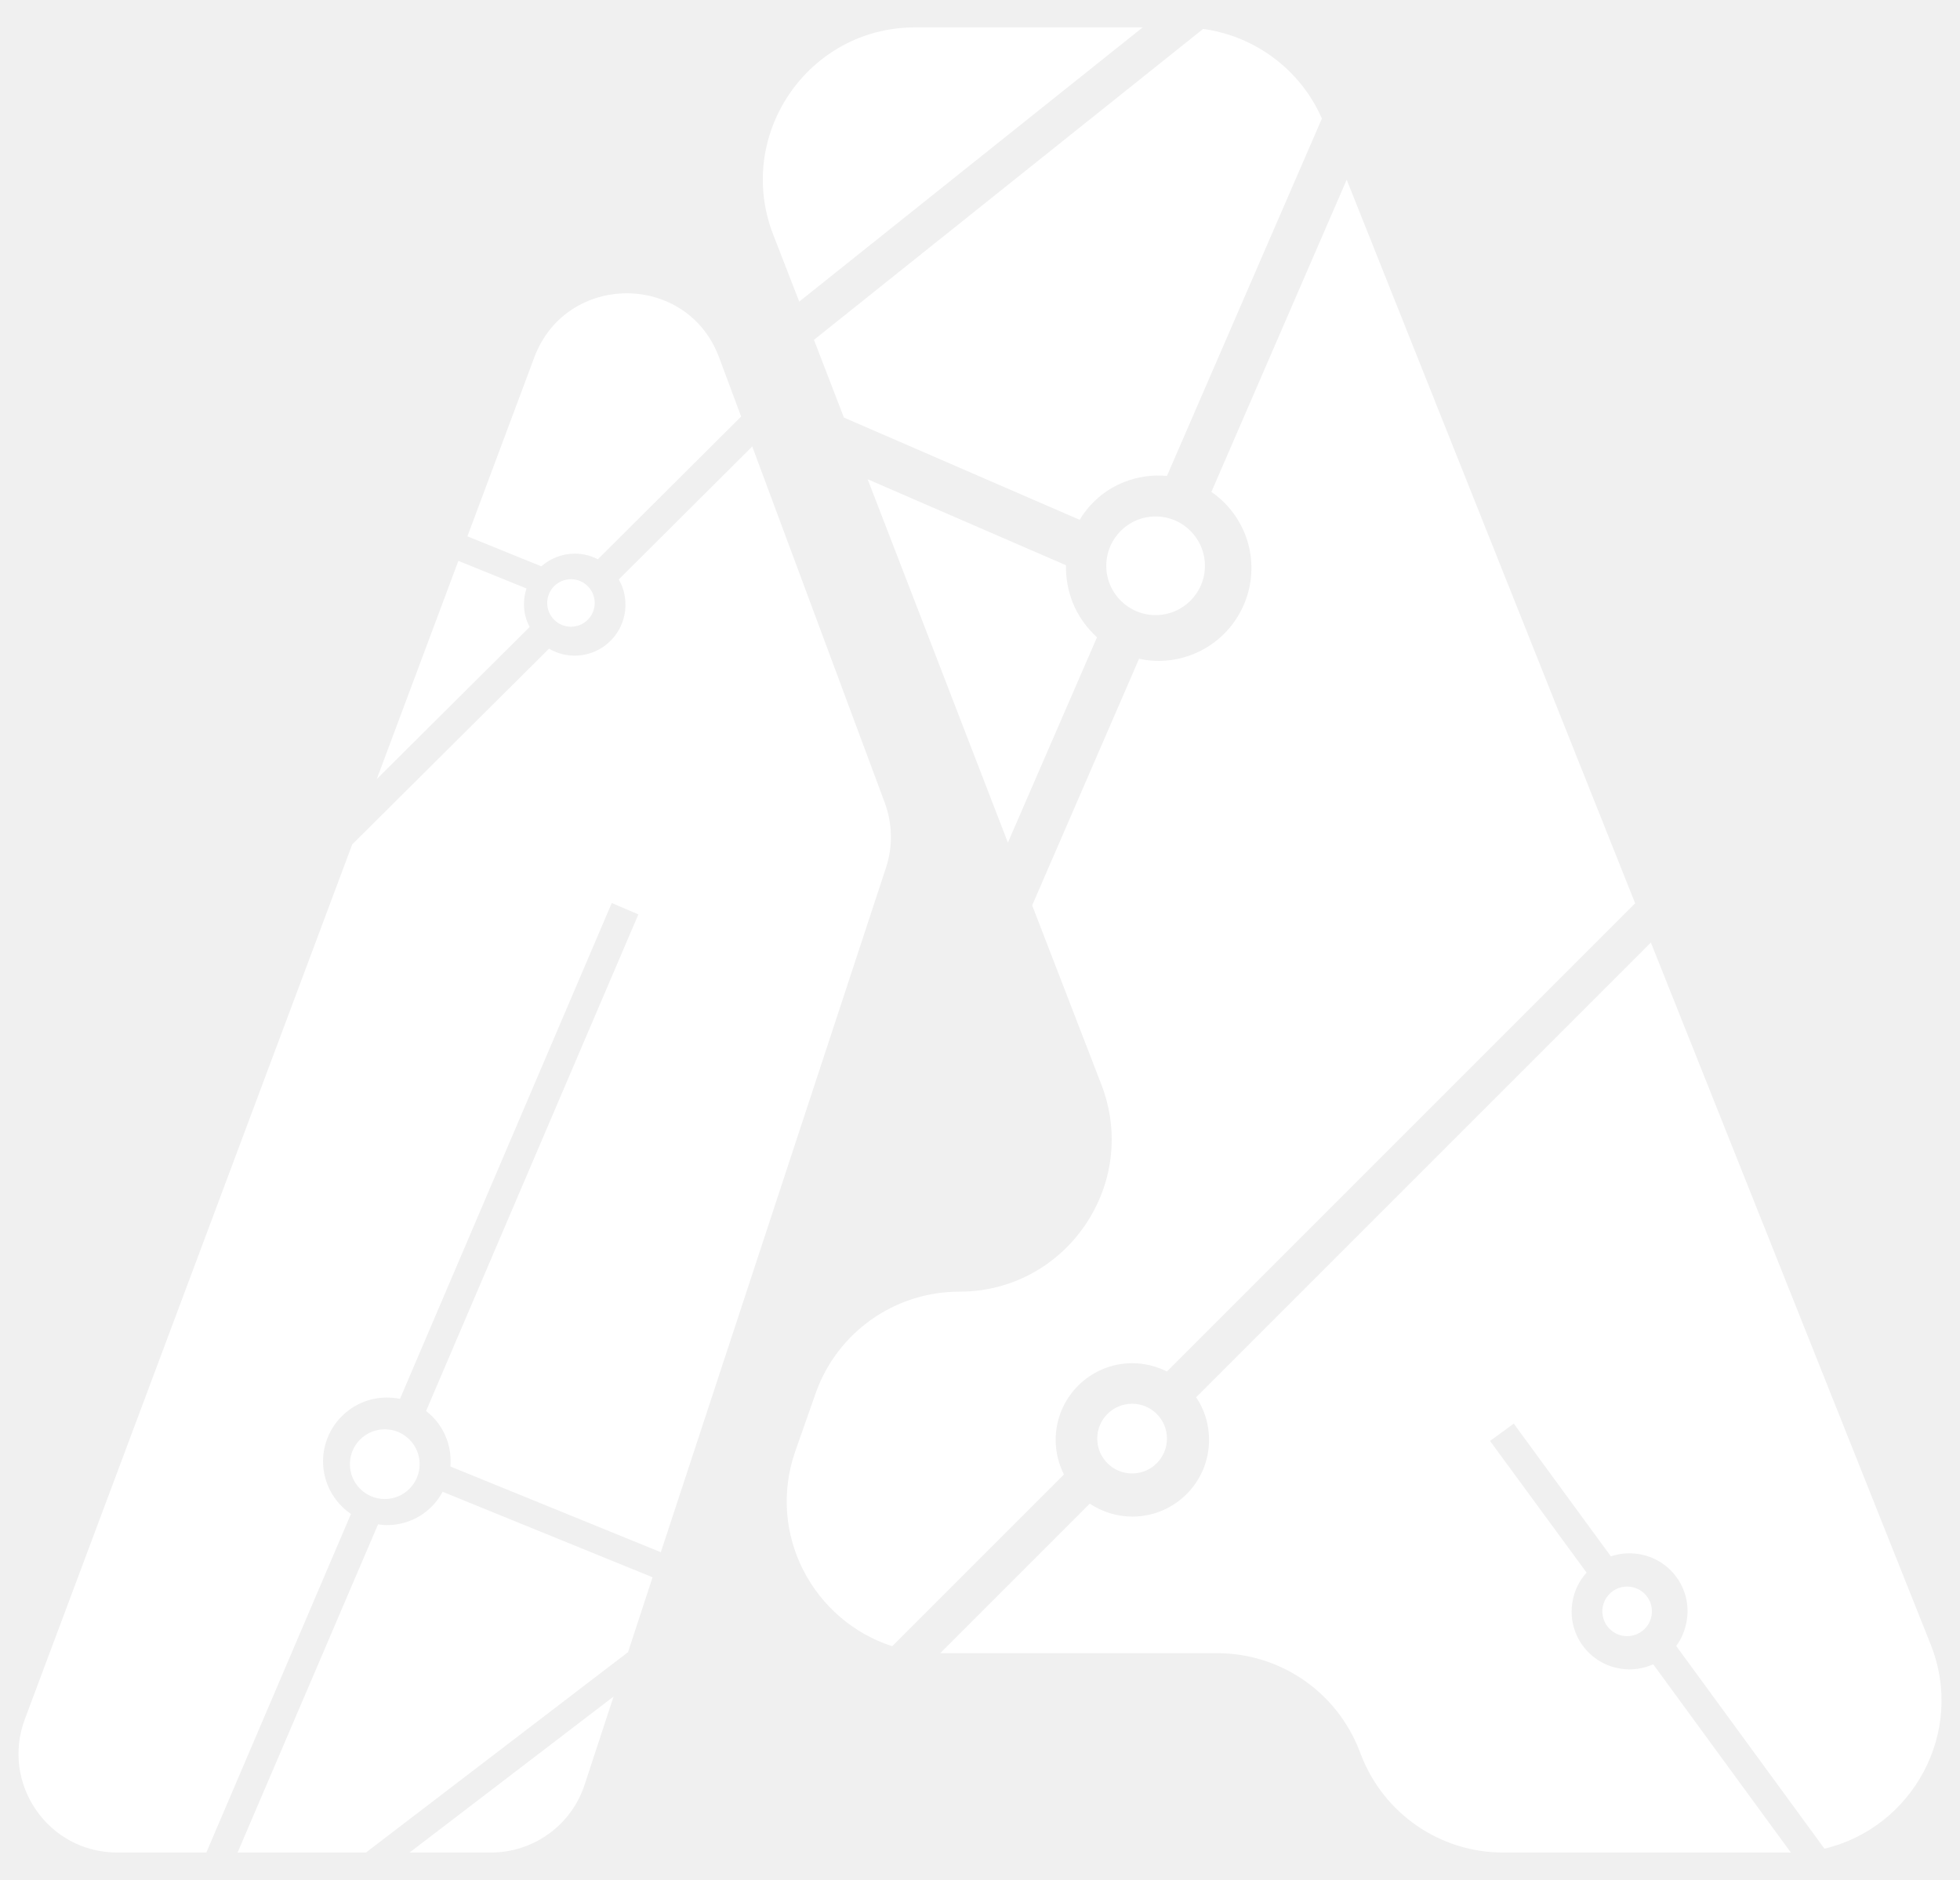
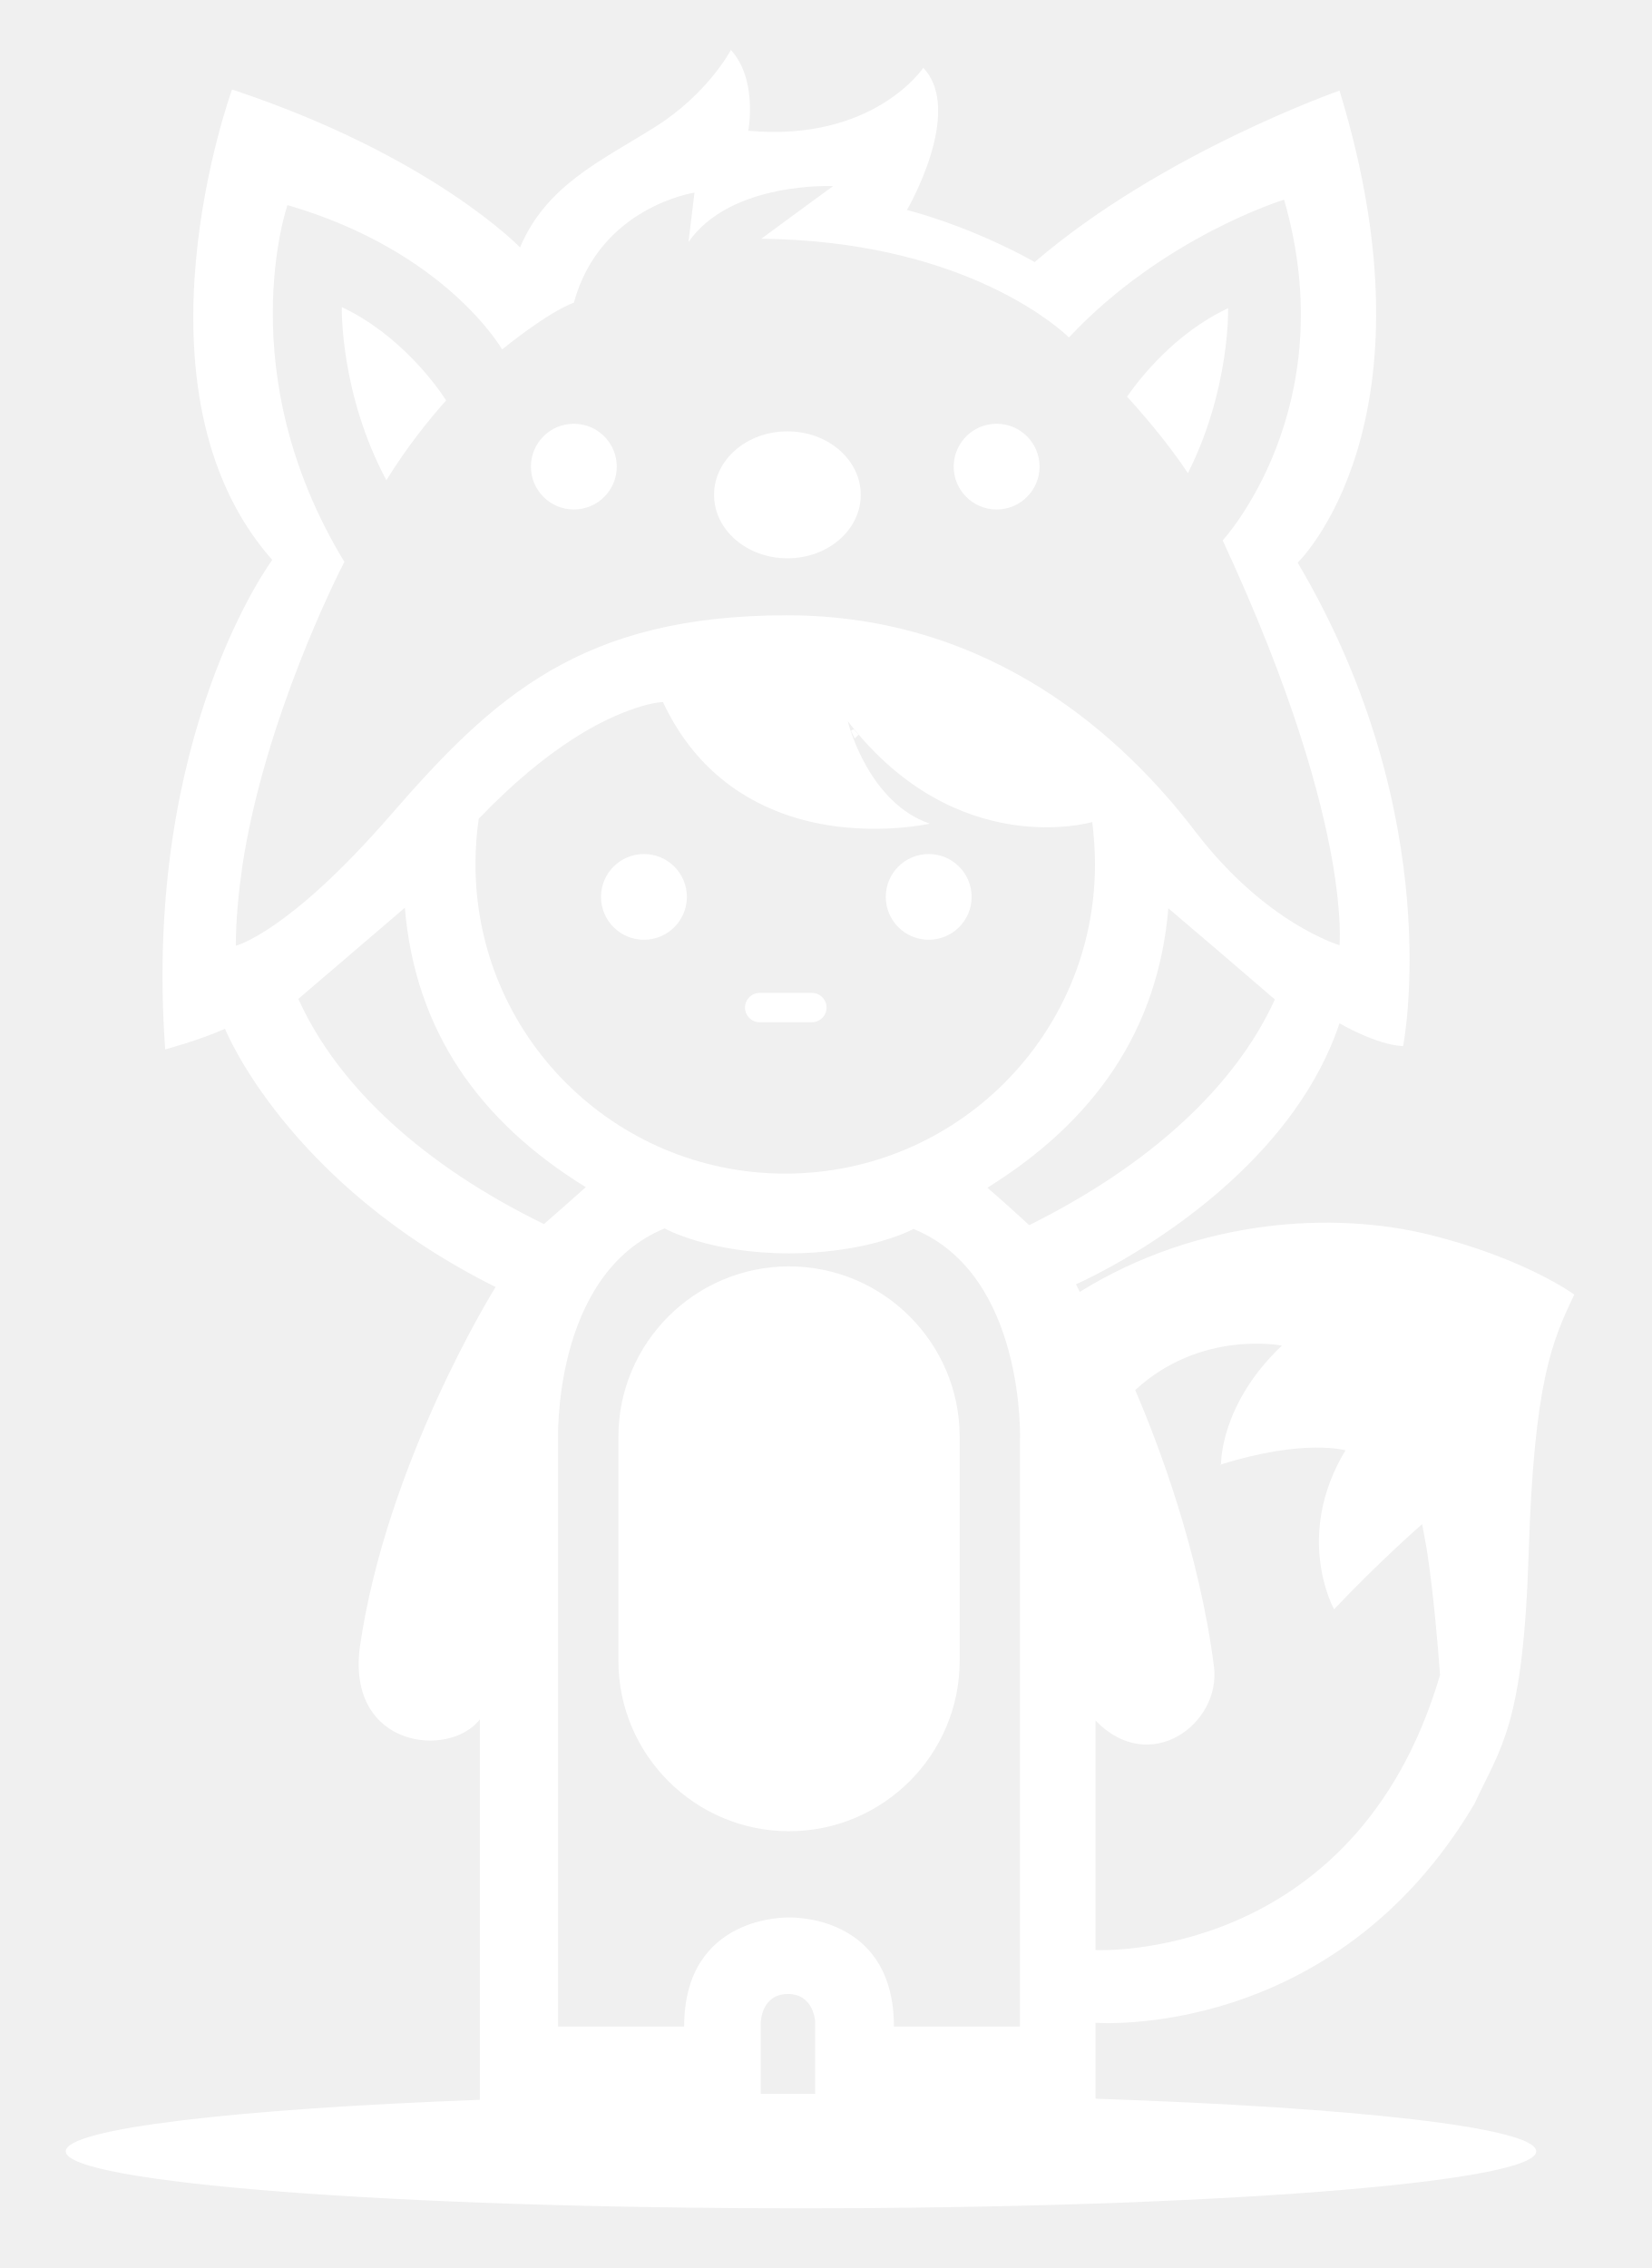
- <svg xmlns="http://www.w3.org/2000/svg" version="1.1" id="Capa_1" x="0px" y="0px" viewBox="0 0 759 728" style="enable-background:new 0 0 759 728;" xml:space="preserve">
-   <style type="text/css">
- 	.st0{fill:#FFFFFF;}
- </style>
-   <g>
-     <g>
-       <g>
-         <g>
-           <path class="st0" d="M309.5,116.8L442.5,10.6h-88.1c-41.4,0-69.9,41.6-55,80.2L309.5,116.8z" />
-           <path class="st0" d="M315.2,131.6l11.6,30.1l91.3,39.6c3.9-6.5,9.9-11.8,17.4-14.7c5.4-2.1,11-2.8,16.4-2.3l60-138.4      c-8.3-18.9-25.8-31.9-46-34.7L315.2,131.6z" />
-           <path class="st0" d="M149.9,590.6c-1.2,0-2.4-0.1-3.5-0.3L92,717.4h49.7l101.5-77.6l9.5-29l-81.3-33.1      C167.3,585.4,159.2,590.6,149.9,590.6z" />
-           <path class="st0" d="M438.5,527.9c4.8,0,9.3,1.2,13.4,3.2l181.3-181.3L521.5,69.6l-52.4,120.9c5.7,3.9,10.3,9.5,13,16.3      c7.3,18.4-1.8,39.3-20.2,46.6c-6.9,2.7-14.1,3.2-20.8,1.7l-41.4,95.5l26.8,69.4c14.9,38.6-13.6,80.2-55,80.2h0      c-25.1,0-47.4,15.8-55.7,39.5l-7.8,22.2c-11.3,32.3,7.1,65.8,37.5,75.6l66.5-66.5c-2-4-3.2-8.5-3.2-13.4      C408.8,541.2,422.1,527.9,438.5,527.9z" />
-           <path class="st0" d="M415.3,233.1c-1.8-4.7-2.6-9.5-2.5-14.2L336,185.6l54.3,140.7l34.5-79.5      C420.8,243.1,417.4,238.5,415.3,233.1z" />
-           <path class="st0" d="M158.6,717.4h31.5c16.5,0,31.2-10.6,36.3-26.3l11.2-34.1L158.6,717.4z" />
-           <path class="st0" d="M640.2,644.5c-3.8,1.7-8.2,2.4-12.6,1.7c-12.3-1.9-20.7-13.4-18.7-25.7c0.7-4.5,2.7-8.4,5.5-11.5L577,558      l9.2-6.7l37.6,51.4c3.3-1.1,7-1.5,10.7-0.9c12.3,1.9,20.7,13.4,18.7,25.7c-0.6,3.7-2,7.1-4.1,9.9l57.4,78.5      c33.9-8,54.8-44.9,41.1-79.2L639.3,365L463.2,541.1c3.2,4.7,5,10.4,5,16.5c0,16.4-13.3,29.7-29.7,29.7c-6.1,0-11.8-1.9-16.5-5      l-57.9,57.9h107.3c24.4,0,46.2,15,55,37.7l0.7,1.8c8.8,22.7,30.6,37.7,55,37.7h110.7c0.2,0,0.4,0,0.7,0L640.2,644.5z" />
-           <path class="st0" d="M135.9,586.3c-6.5-4.5-10.8-11.9-10.8-20.4c0-13.6,11.1-24.7,24.7-24.7c1.8,0,3.5,0.2,5.1,0.5l82-192      l10.3,4.4l-82.2,192.3c5.8,4.5,9.5,11.5,9.5,19.4c0,0.7,0,1.4-0.1,2.1l81.5,33.2L343.1,336c2.7-8.2,2.5-17.1-0.5-25.2      l-51.3-137.9l-51.7,51.5c1.7,2.9,2.6,6.2,2.6,9.8c0,10.9-8.8,19.7-19.7,19.7c-3.6,0-7-1-9.9-2.7l-76.2,75.8L9.6,665.8      c-9.3,25,9.1,51.6,35.8,51.6h34.5L135.9,586.3z" />
-           <path class="st0" d="M202.9,234c0-2.1,0.3-4.1,1-6.1l-26.4-10.7l-31.6,84.5l59.2-58.9C203.7,240.2,202.9,237.2,202.9,234z" />
-           <path class="st0" d="M209.6,219.3c3.5-3,8-4.9,13-4.9c3.2,0,6.3,0.8,8.9,2.2l55.5-55.3l-8.5-22.8c-12.3-33.2-59.2-33.2-71.6-0.1      L181,207.7L209.6,219.3z" />
-         </g>
-       </g>
-     </g>
-     <g>
-       <circle class="st0" cx="149" cy="567" r="13.5" />
-       <circle class="st0" cx="438.4" cy="557.1" r="13.5" />
-       <circle class="st0" cx="447.5" cy="219.1" r="19.1" />
-       <circle class="st0" cx="221.1" cy="233.5" r="9.2" />
-       <circle class="st0" cx="630.1" cy="624" r="9.6" />
-     </g>
+ <svg xmlns="http://www.w3.org/2000/svg" width="354" height="486" overflow="hidden">
+   <defs>
+     <clipPath id="clip0">
+       <rect x="445" y="117" width="354" height="486" />
+     </clipPath>
+   </defs>
+   <g clip-path="url(#clip0)" transform="translate(-445 -117)">
+     <path d="M234.396 449.724 234.396 433.447C234.396 433.447 285.322 437.516 315.435 386.591 321.132 374.267 325.899 369.965 327.062 332.991 328.224 296.018 332.061 287.414 336.828 277.415 336.828 277.415 326.48 269.742 306.017 264.626 285.554 259.51 256.487 261.022 231.024 276.834L230.211 275.206C230.211 275.206 274.276 256.022 286.6 219.281 286.6 219.281 294.507 223.932 300.204 224.165 300.204 224.165 309.97 175.332 277.648 120.57 277.648 120.57 308.459 90.921 286.6 19.417 286.6 19.417 248.697 32.671 221.374 56.157 221.374 56.157 209.282 49.065 194.051 44.996 194.051 44.996 206.376 23.835 197.539 14.534 197.539 14.534 186.959 30.462 160.101 28.021 160.101 28.021 162.194 17.091 156.38 10.697 156.38 10.697 151.497 20.114 139.987 27.323 128.476 34.532 116.849 39.764 111.268 53.018 111.268 53.018 92.433 33.369 49.646 19.184 49.646 19.184 26.16 83.597 58.25 119.989 58.25 119.989 30.462 157.311 35.346 224.862 35.346 224.862 42.787 222.886 48.135 220.444 48.135 220.444 61.273 253.464 106.036 275.788 106.036 275.788 82.666 313.226 76.969 353.106 74.295 374.615 96.154 376.824 102.665 368.453L102.665 449.957C50.228 451.934 14.068 456.119 14.068 461.002 14.068 467.746 84.527 473.211 171.379 473.211 258.231 473.211 328.689 467.746 328.689 461.002 328.689 455.887 289.856 451.585 234.396 449.724ZM234.396 368.686C246.023 380.778 261.254 369.383 259.743 357.175 256.603 332.41 247.651 308.924 242.884 297.878 256.952 284.856 274.276 288.345 274.276 288.345 261.022 300.901 261.254 313.691 261.254 313.691L261.138 313.691 261.254 314.04 261.254 313.807C279.043 308.226 287.879 310.784 287.879 310.784 276.718 329.271 285.438 344.851 285.438 344.851 295.088 334.619 304.273 326.597 304.273 326.597 304.622 328.573 305.087 330.782 305.436 333.108 306.715 341.828 307.645 352.408 308.11 358.919 289.972 420.774 234.396 417.867 234.396 417.867L234.396 368.686ZM51.855 185.564C56.623 154.055 72.435 122.779 73.598 120.57L73.714 120.454C49.065 79.876 61.506 43.949 61.506 43.949 95.456 53.832 107.432 74.877 107.432 74.877 118.477 66.04 122.779 64.877 122.779 64.877 128.36 44.298 148.59 41.275 148.59 41.275L147.311 51.855C156.38 38.834 178.239 39.88 178.239 39.88 176.611 41.043 162.891 51.158 162.891 51.158 204.399 51.623 224.746 68.714 228.234 71.854 228.35 71.97 228.583 72.202 228.699 72.319 248.93 50.693 274.741 42.787 274.741 42.787 287.647 87.55 261.603 115.803 261.603 115.803 276.601 148.125 282.647 170.681 285.089 184.633 287.182 196.842 286.6 202.539 286.6 202.539 286.6 202.539 270.904 198.004 255.789 178.239 240.675 158.357 212.422 131.848 168.356 131.848 124.407 131.848 105.571 149.288 83.597 174.634 61.622 199.981 50.46 202.655 50.46 202.655 50.46 197.074 51.042 191.261 51.855 185.564ZM181.378 154.52C204.632 184.75 233.699 176.146 233.699 176.146 234.047 179.169 234.28 182.076 234.28 185.215 234.28 221.839 204.632 251.488 168.007 251.488 131.383 251.488 101.734 221.839 101.734 185.215 101.734 181.843 101.967 178.588 102.432 175.448 117.314 159.868 129.057 154.055 135.685 151.846 139.638 150.451 141.847 150.451 141.847 150.451 148.59 164.868 159.403 171.844 169.751 175.1 184.75 179.75 198.934 176.495 198.934 176.495 186.029 172.077 181.611 155.567 181.378 154.52ZM63.831 214.049C71.388 207.538 78.946 201.144 86.62 194.516 88.829 220.909 102.548 240.326 125.337 254.394 121.965 257.417 119.175 259.859 116.384 262.3 90.689 249.744 72.319 232.885 63.831 214.049ZM174.286 448.678C173.356 448.678 172.309 448.678 171.379 448.678 168.472 448.678 165.682 448.678 162.775 448.678L162.775 433.331C162.775 433.331 162.891 427.285 168.589 427.285 174.169 427.285 174.402 433.214 174.402 433.214L174.402 448.678ZM218.235 308.924 218.235 434.261 191.261 434.261C191.261 411.472 171.495 410.891 169.054 410.891L168.821 410.891C168.705 410.891 146.381 410.193 146.381 434.261L119.407 434.261 119.407 308.924C119.407 308.924 118.012 273.23 142.196 263.231 142.196 263.231 151.73 268.579 168.821 268.579 174.286 268.579 179.053 267.998 182.889 267.3 191.028 265.789 195.446 263.347 195.446 263.347 219.63 273.23 218.235 308.924 218.235 308.924ZM211.259 254.511C234.047 240.326 247.767 220.909 249.976 194.633 257.65 201.144 265.207 207.655 272.765 214.166 264.277 232.885 245.907 249.744 220.211 262.533 217.421 259.975 214.631 257.417 211.259 254.511Z" fill="#FFFFFF" transform="matrix(1.00154 0 0 1 445 117)" />
+     <path d="M168.821 271.369C148.707 271.369 132.313 287.763 132.313 307.878L132.313 355.896C132.313 376.011 148.707 392.404 168.821 392.404 188.935 392.404 205.329 376.011 205.329 355.896L205.329 307.878C205.329 287.763 188.935 271.369 168.821 271.369Z" fill="#FFFFFF" transform="matrix(1.00154 0 0 1 445 117)" />
+     <path d="M182.076 156.613 182.889 158.241C183.122 158.008 183.355 157.776 183.703 157.427 183.355 157.078 183.006 156.613 182.657 156.264 182.424 156.38 182.192 156.497 182.076 156.613Z" fill="#FFFFFF" transform="matrix(1.00154 0 0 1 445 117)" />
+     <path d="M146.963 192.191C146.963 197.264 142.85 201.376 137.778 201.376 132.705 201.376 128.592 197.264 128.592 192.191 128.592 187.118 132.705 183.006 137.778 183.006 142.85 183.006 146.963 187.118 146.963 192.191Z" fill="#FFFFFF" transform="matrix(1.00154 0 0 1 445 117)" />
+     <path d="M207.887 192.191C207.887 197.264 203.775 201.376 198.702 201.376 193.629 201.376 189.517 197.264 189.517 192.191 189.517 187.118 193.629 183.006 198.702 183.006 203.775 183.006 207.887 187.118 207.887 192.191Z" fill="#FFFFFF" transform="matrix(1.00154 0 0 1 445 117)" />
+     <path d="M173.704 212.77 162.543 212.77C160.799 212.77 159.403 214.166 159.403 215.91 159.403 217.654 160.799 219.049 162.543 219.049L173.704 219.049C175.448 219.049 176.844 217.654 176.844 215.91 176.844 214.166 175.448 212.77 173.704 212.77Z" fill="#FFFFFF" transform="matrix(1.00154 0 0 1 445 117)" />
+     <path d="M131.964 99.99C131.964 105.063 127.852 109.176 122.779 109.176 117.706 109.176 113.594 105.063 113.594 99.99 113.594 94.918 117.706 90.805 122.779 90.805 127.852 90.805 131.964 94.918 131.964 99.99Z" fill="#FFFFFF" transform="matrix(1.00154 0 0 1 445 117)" />
+     <path d="M222.421 99.99C222.421 105.063 218.308 109.176 213.235 109.176 208.163 109.176 204.05 105.063 204.05 99.99 204.05 94.918 208.163 90.805 213.235 90.805 218.308 90.805 222.421 94.918 222.421 99.99Z" fill="#FFFFFF" transform="matrix(1.00154 0 0 1 445 117)" />
+     <path d="M184.168 106.036C184.168 113.549 177.141 119.64 168.472 119.64 159.803 119.64 152.776 113.549 152.776 106.036 152.776 98.523 159.803 92.433 168.472 92.433 177.141 92.433 184.168 98.523 184.168 106.036Z" fill="#FFFFFF" transform="matrix(1.00154 0 0 1 445 117)" />
+     <path d="M262.766 66.04C251.371 71.388 243.814 81.155 241.14 84.992 246.953 91.387 251.139 96.851 254.162 101.386 263.231 83.364 262.766 66.04 262.766 66.04Z" fill="#FFFFFF" transform="matrix(1.00154 0 0 1 445 117)" />
+     <path d="M95.456 85.806C93.596 82.899 85.689 71.737 73.132 65.808 73.132 65.808 72.668 84.178 82.666 102.897 87.085 95.805 91.503 90.224 95.456 85.806Z" fill="#FFFFFF" transform="matrix(1.00154 0 0 1 445 117)" />
  </g>
</svg>
